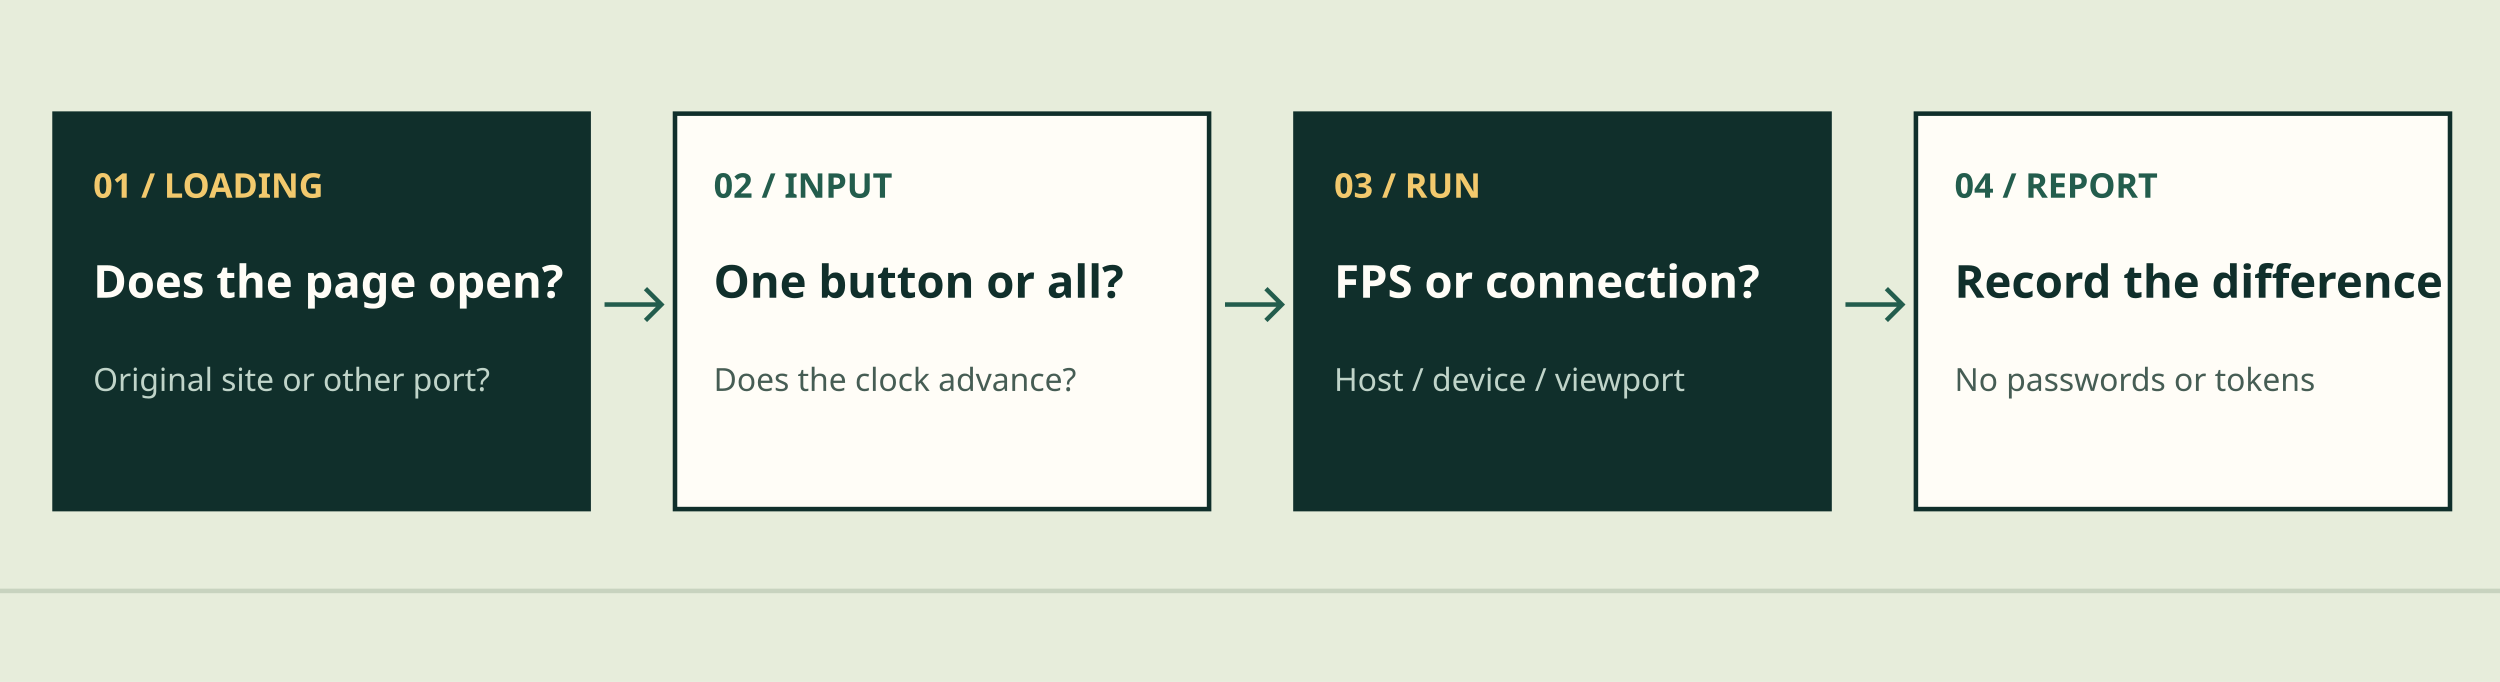
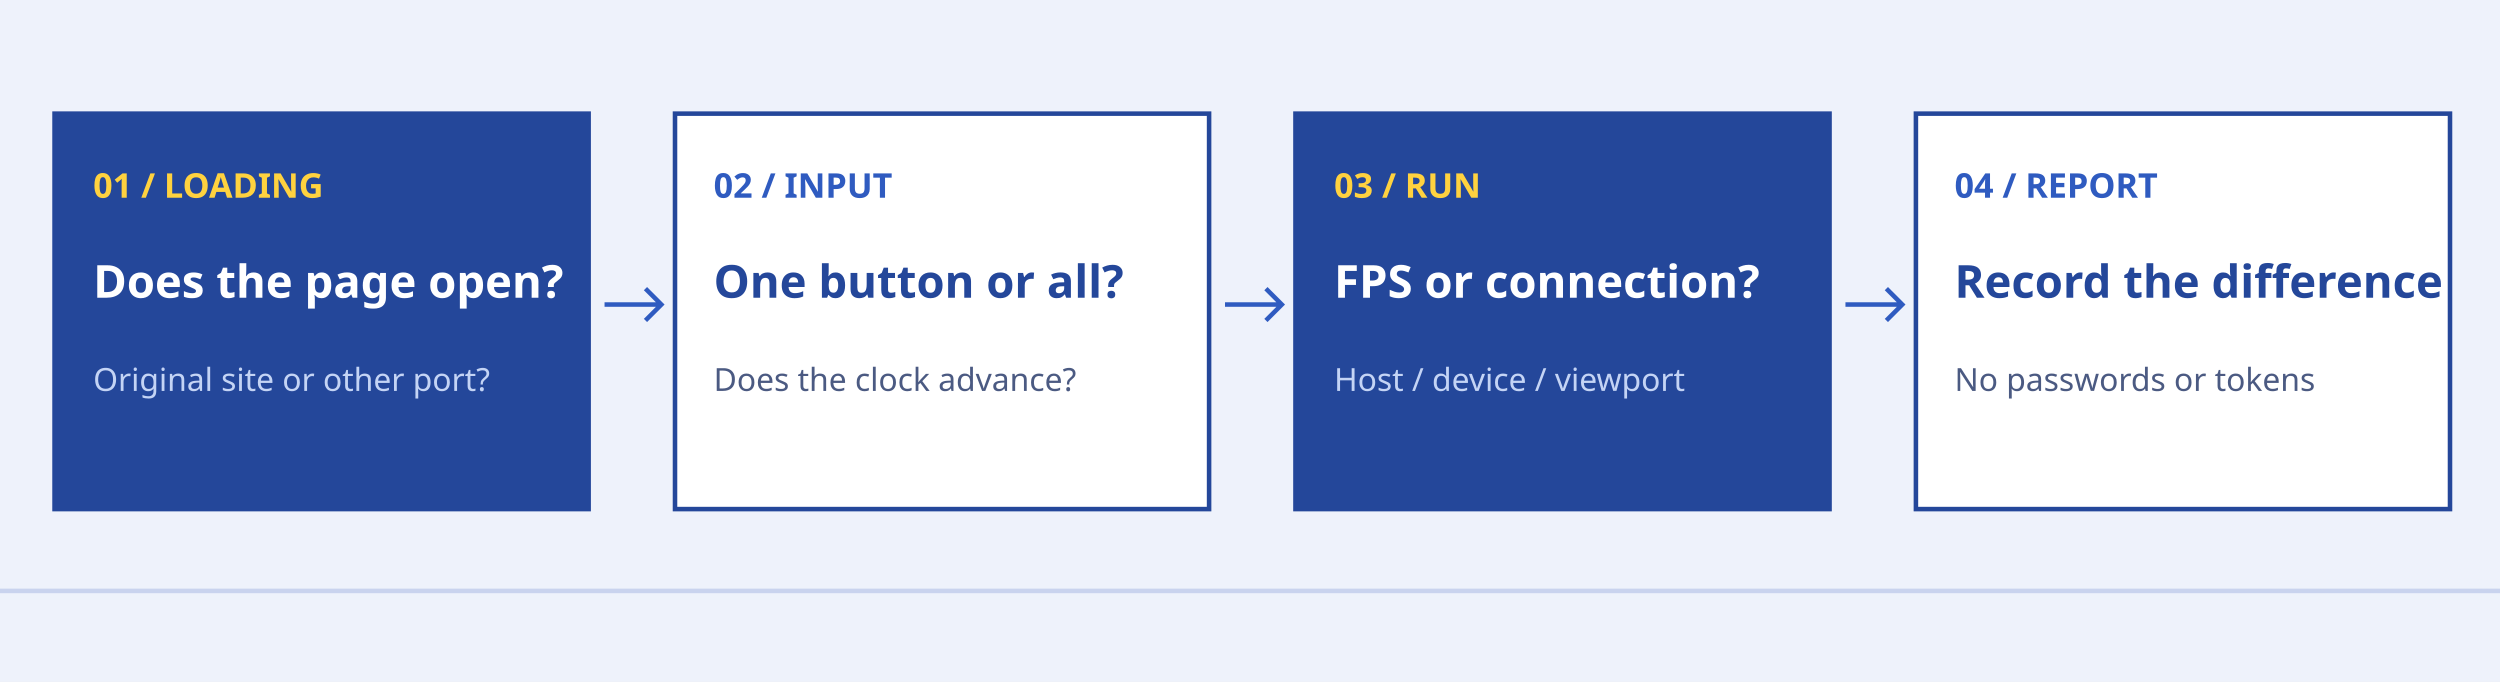
<svg xmlns="http://www.w3.org/2000/svg" width="1100" height="300" viewBox="0 0 1100 300">
-   <rect width="1100" height="300" fill="#e7eddb" />
-   <path d="M0 260H1100" stroke="#c8d3bf" stroke-width="2" />
-   <rect x="24" y="50" width="235" height="174" fill="#102f2b" stroke="#102f2b" stroke-width="2" />
-   <text x="41" y="87" fill="#f2c96d" font-family="sans-serif" font-size="15" font-weight="700">01 / LOADING</text>
-   <text x="41" y="131" fill="#fffdf7" font-family="sans-serif" font-size="20" font-weight="700">Does the page open?</text>
-   <text x="41" y="172" fill="#c0d4c9" font-family="sans-serif" font-size="14">Original site or other port?</text>
-   <path d="M266 134h25m-7-7 7 7-7 7" fill="none" stroke="#235d4d" stroke-width="2" />
-   <rect x="297" y="50" width="235" height="174" fill="#fffdf7" stroke="#102f2b" stroke-width="2" />
-   <text x="314" y="87" fill="#235d4d" font-family="sans-serif" font-size="15" font-weight="700">02 / INPUT</text>
-   <text x="314" y="131" fill="#102f2b" font-family="sans-serif" font-size="20" font-weight="700">One button or all?</text>
-   <text x="314" y="172" fill="#465d54" font-family="sans-serif" font-size="14">Does the clock advance?</text>
-   <path d="M539 134h25m-7-7 7 7-7 7" fill="none" stroke="#235d4d" stroke-width="2" />
-   <rect x="570" y="50" width="235" height="174" fill="#102f2b" stroke="#102f2b" stroke-width="2" />
-   <text x="587" y="87" fill="#f2c96d" font-family="sans-serif" font-size="15" font-weight="700">03 / RUN</text>
-   <text x="587" y="131" fill="#fffdf7" font-family="sans-serif" font-size="20" font-weight="700">FPS or connection?</text>
-   <text x="587" y="172" fill="#c0d4c9" font-family="sans-serif" font-size="14">Host / device / viewport</text>
-   <path d="M812 134h25m-7-7 7 7-7 7" fill="none" stroke="#235d4d" stroke-width="2" />
-   <rect x="843" y="50" width="235" height="174" fill="#fffdf7" stroke="#102f2b" stroke-width="2" />
-   <text x="860" y="87" fill="#235d4d" font-family="sans-serif" font-size="15" font-weight="700">04 / REPORT</text>
-   <text x="860" y="131" fill="#102f2b" font-family="sans-serif" font-size="20" font-weight="700">Record the difference</text>
-   <text x="860" y="172" fill="#465d54" font-family="sans-serif" font-size="14">No passwords or tokens</text>
+   <rect width="1100" height="300" fill="#eef2fb" />
+   <path d="M0 260H1100" stroke="#c9d3ee" stroke-width="2" />
+   <rect x="24" y="50" width="235" height="174" fill="#24479a" stroke="#24479a" stroke-width="2" />
+   <text x="41" y="87" fill="#ffd23f" font-family="sans-serif" font-size="15" font-weight="700">01 / LOADING</text>
+   <text x="41" y="131" fill="#ffffff" font-family="sans-serif" font-size="20" font-weight="700">Does the page open?</text>
+   <text x="41" y="172" fill="#c4d4f5" font-family="sans-serif" font-size="14">Original site or other port?</text>
+   <path d="M266 134h25m-7-7 7 7-7 7" fill="none" stroke="#2f5bc0" stroke-width="2" />
+   <rect x="297" y="50" width="235" height="174" fill="#ffffff" stroke="#24479a" stroke-width="2" />
+   <text x="314" y="87" fill="#2f5bc0" font-family="sans-serif" font-size="15" font-weight="700">02 / INPUT</text>
+   <text x="314" y="131" fill="#24479a" font-family="sans-serif" font-size="20" font-weight="700">One button or all?</text>
+   <text x="314" y="172" fill="#4b5a82" font-family="sans-serif" font-size="14">Does the clock advance?</text>
+   <path d="M539 134h25m-7-7 7 7-7 7" fill="none" stroke="#2f5bc0" stroke-width="2" />
+   <rect x="570" y="50" width="235" height="174" fill="#24479a" stroke="#24479a" stroke-width="2" />
+   <text x="587" y="87" fill="#ffd23f" font-family="sans-serif" font-size="15" font-weight="700">03 / RUN</text>
+   <text x="587" y="131" fill="#ffffff" font-family="sans-serif" font-size="20" font-weight="700">FPS or connection?</text>
+   <text x="587" y="172" fill="#c4d4f5" font-family="sans-serif" font-size="14">Host / device / viewport</text>
+   <path d="M812 134h25m-7-7 7 7-7 7" fill="none" stroke="#2f5bc0" stroke-width="2" />
+   <rect x="843" y="50" width="235" height="174" fill="#ffffff" stroke="#24479a" stroke-width="2" />
+   <text x="860" y="87" fill="#2f5bc0" font-family="sans-serif" font-size="15" font-weight="700">04 / REPORT</text>
+   <text x="860" y="131" fill="#24479a" font-family="sans-serif" font-size="20" font-weight="700">Record the difference</text>
+   <text x="860" y="172" fill="#4b5a82" font-family="sans-serif" font-size="14">No passwords or tokens</text>
</svg>
